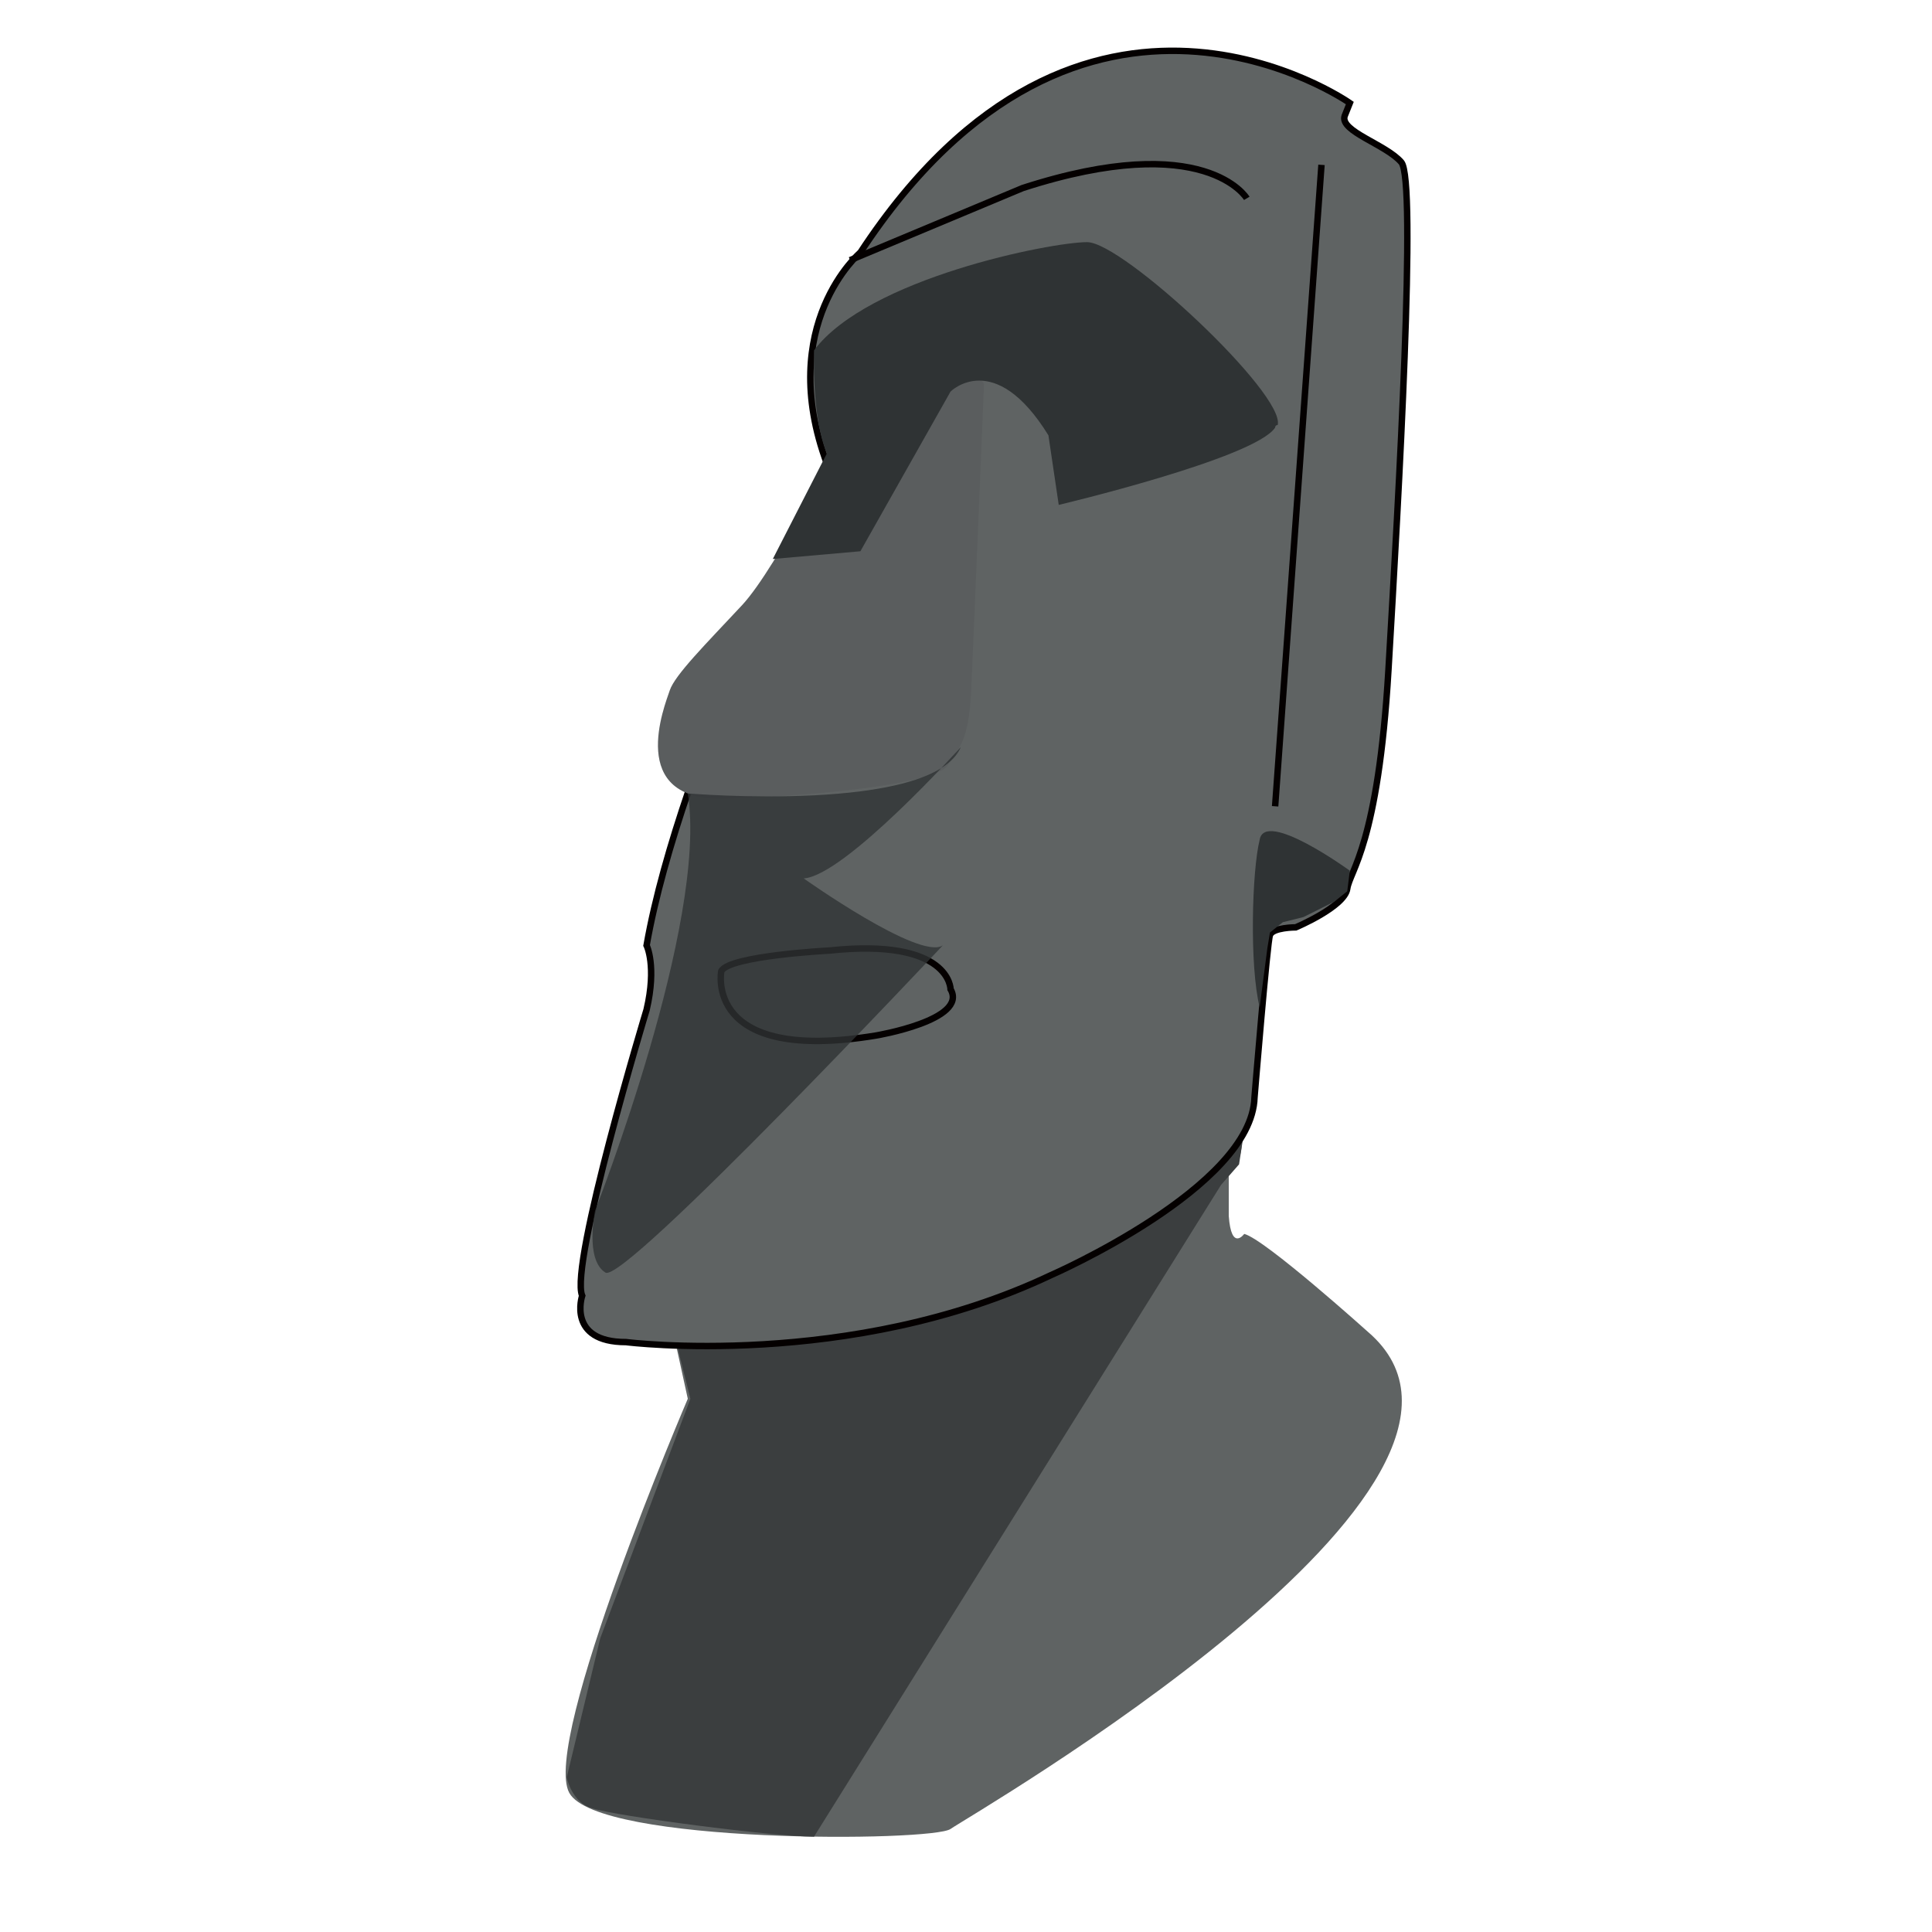
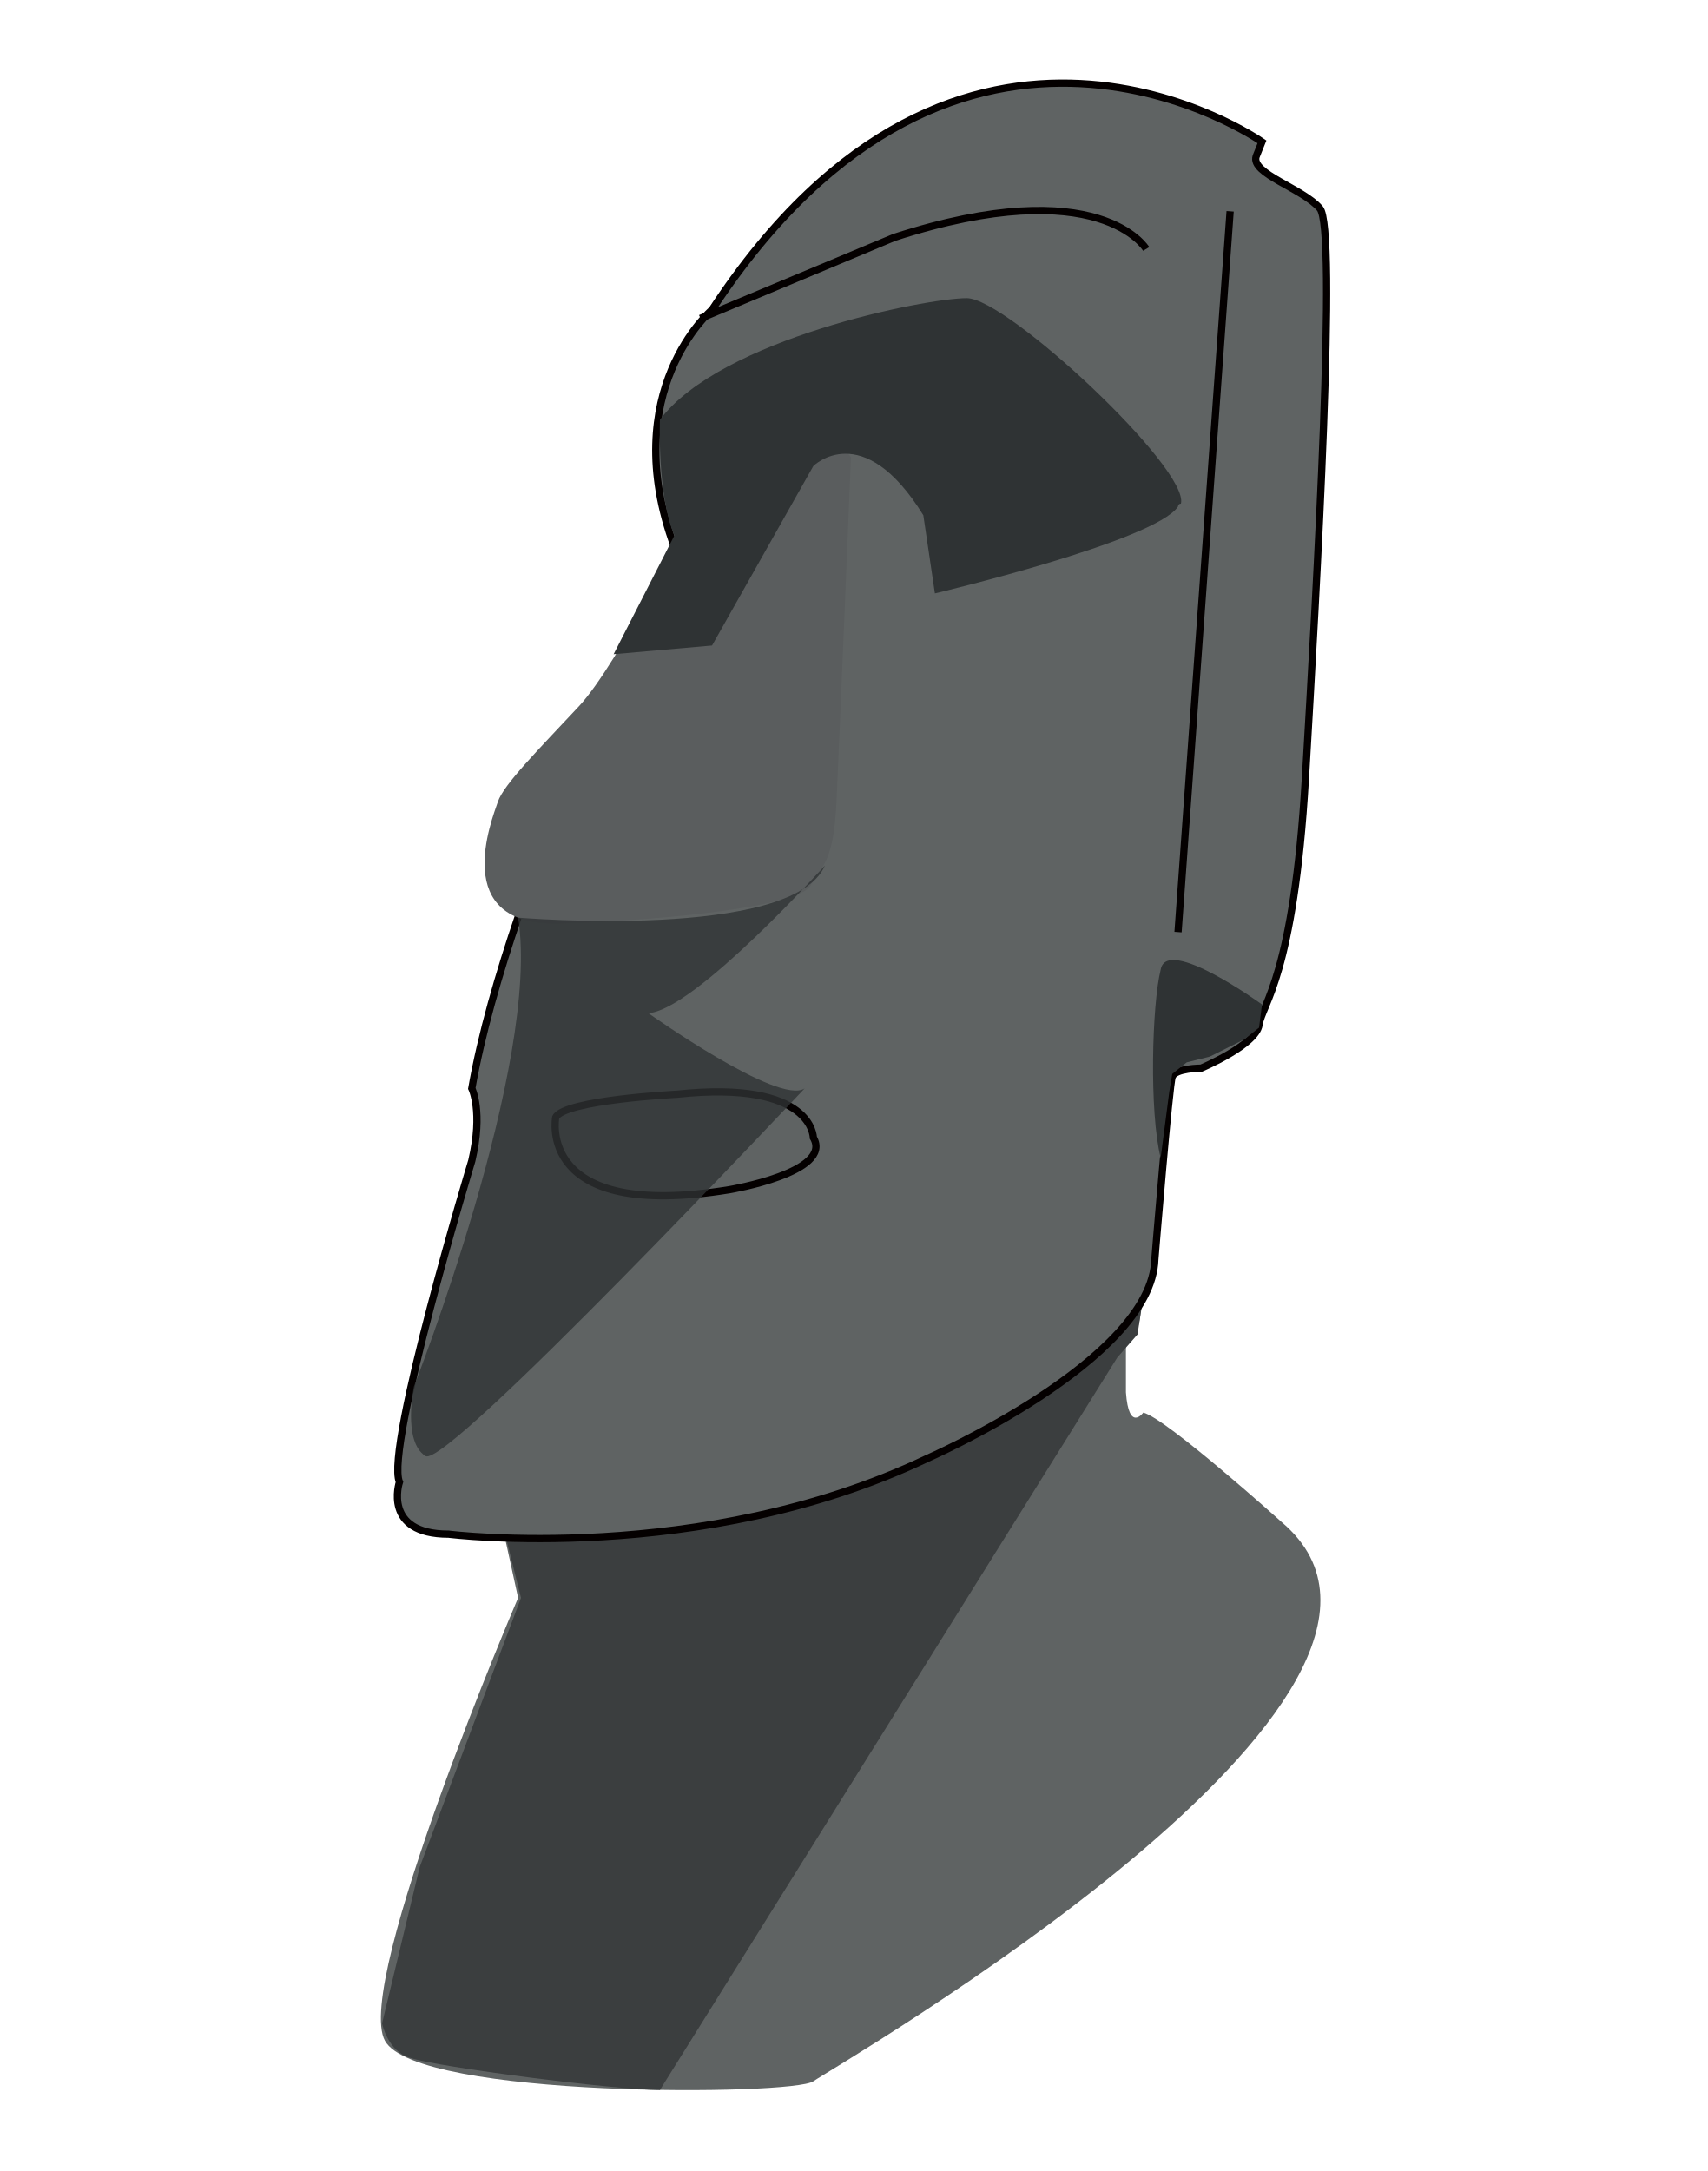
- <svg xmlns="http://www.w3.org/2000/svg" version="1.1" id="레이어_1" x="0px" y="0px" viewBox="0 0 75 75" style="enable-background:new 0 0 75 75;" xml:space="preserve">
+ <svg xmlns="http://www.w3.org/2000/svg" version="1.1" id="레이어_1" x="0px" y="0px" viewBox="0 0 59 75" style="enable-background:new 0 0 59 75;" xml:space="preserve">
  <style type="text/css">
	.st0{fill:#5F6363;}
	.st1{fill:#3B3E3F;}
	.st2{fill:#5F6363;stroke:#040000;stroke-width:0.25;stroke-miterlimit:10;}
	.st3{fill:#5A5D5E;}
	.st4{fill:#2F3334;}
	.st5{fill:none;stroke:#040000;stroke-width:0.25;stroke-miterlimit:10;}
- 	.st6{opacity:0.79;fill:#2F3334;}
+ 	.st6{opacity:0.79;fill:#2F3334;enable-background:new    ;}
</style>
  <g>
-     <path class="st0" d="M26,51.1l0.7,3.2c0,0-5.7,13.3-4.6,15.3c1.1,2,14.1,1.9,14.8,1.4c0.7-0.5,23.1-13.4,16.2-19.3   c0,0-4-3.6-4.8-3.8c0,0-0.5,0.7-0.6-0.7l0-1.6c0,0,0.8-0.5,0.4-2.3c-0.5-1.8-18.8,4.7-18.8,4.7L26,51.1z" />
-     <path class="st1" d="M31.6,71.3L47.4,46l0.7-0.8l0.2-1.3l-2,0.3l-8,3.3L28,51.4l-1.8,0.5l0.6,2.4l-3.5,9.3L22,69c0,0,0.2,1,1,1.2   C23.9,70.5,30,71.3,31.6,71.3z" />
-     <path class="st2" d="M52.4,4c0,0-10.4-7.3-19,5.8c0,0-3.3,2.8-1.3,8.2c0,0-5.7,11.3-7,18.7c0,0,0.4,0.8,0,2.5c0,0-3,9.9-2.5,11.1   c0,0-0.6,1.8,1.7,1.8c0,0,8.7,1.1,16.5-2.6c0,0,7.8-3.4,7.9-6.9c0,0,0.5-6.1,0.6-6.3c0.1-0.3,1-0.3,1-0.3s1.9-0.8,2-1.5   c0.1-0.7,1.2-1.7,1.6-8.5S55,7,54.4,6.3S52,5.1,52.2,4.5C52.4,4,52.4,4,52.4,4z" />
-     <path class="st3" d="M32.8,16.7c0,0-2.6,5.3-4,6.8c-1.4,1.5-2.6,2.7-2.8,3.3c-0.2,0.6-1.7,4.3,2.1,4.2s8.3-0.6,8.7-1.3   s0.8-0.8,0.9-2.9s0.5-11.9,0.5-11.9l-1.5-2.1l-1.3,1.3l-2.1,1.9L33,16.8L32.8,16.7z" />
-     <path class="st4" d="M30,21.7l3.4-0.3l3.5-6.2c0,0,1.7-1.7,3.8,1.7l0.4,2.7c0,0,7.6-1.8,8.4-3c0,0,0-0.1,0.1-0.1   c0.3-1.2-6-7.1-7.4-7.1s-8.5,1.4-10.6,4.2c0,0-0.1,2.6,0.5,4" />
-     <line class="st5" x1="49.5" y1="31.3" x2="51.3" y2="6.4" />
-     <path class="st5" d="M48.4,7.7c0,0-1.6-2.7-8.7-0.4L33,10.1" />
-     <path class="st4" d="M52.4,33.8c0,0-3.3-2.4-3.5-1.2c-0.3,1.2-0.4,4.9,0,6.5l0.3-2.3l0.1-0.6l0.5-0.4l0.8-0.2l1.2-0.6l0.5-0.4   L52.4,33.8z" />
-     <path class="st5" d="M28,37.7c0,0-0.7,3.6,6,2.5c0,0,3.6-0.6,2.9-1.8c0,0,0-2-4.7-1.5C32.2,36.9,28.3,37.1,28,37.7z" />
-     <path class="st6" d="M26.7,30.8c0,0,9.5,0.8,10.6-1.8c0,0-4.5,5-6.1,5.1c0,0,4.5,3.2,5.4,2.6c0,0-12.4,13.2-13.1,12.7   c-0.8-0.5-0.4-2.4-0.4-2.4S27.5,35.8,26.7,30.8z" />
+     <path class="st0" d="M17.2,52l0.7,3.2c0,0-5.7,13.3-4.6,15.3s14.1,1.9,14.8,1.4s23.1-13.4,16.2-19.3c0,0-4-3.6-4.8-3.8   c0,0-0.5,0.7-0.6-0.7v-1.6c0,0,0.8-0.5,0.4-2.3c-0.5-1.8-18.8,4.7-18.8,4.7L17.2,52z" />
+     <path class="st1" d="M22.8,72.2l15.8-25.3l0.7-0.8l0.2-1.3l-2,0.3l-8,3.3l-10.3,3.9l-1.8,0.5l0.6,2.4l-3.5,9.3l-1.3,5.4   c0,0,0.2,1,1,1.2C15.1,71.4,21.2,72.2,22.8,72.2z" />
+     <path class="st2" d="M43.6,4.9c0,0-10.4-7.3-19,5.8c0,0-3.3,2.8-1.3,8.2c0,0-5.7,11.3-7,18.7c0,0,0.4,0.8,0,2.5c0,0-3,9.9-2.5,11.1   c0,0-0.6,1.8,1.7,1.8c0,0,8.7,1.1,16.5-2.6c0,0,7.8-3.4,7.9-6.9c0,0,0.5-6.1,0.6-6.3c0.1-0.3,1-0.3,1-0.3s1.9-0.8,2-1.5   s1.2-1.7,1.6-8.5s1.1-19,0.5-19.7S43.2,6,43.4,5.4C43.6,4.9,43.6,4.9,43.6,4.9z" />
+     <path class="st3" d="M24,17.6c0,0-2.6,5.3-4,6.8s-2.6,2.7-2.8,3.3c-0.2,0.6-1.7,4.3,2.1,4.2s8.3-0.6,8.7-1.3s0.8-0.8,0.9-2.9   s0.5-11.9,0.5-11.9l-1.5-2.1L26.6,15l-2.1,1.9l-0.3,0.8L24,17.6z" />
+     <path class="st4" d="M21.2,22.6l3.4-0.3l3.5-6.2c0,0,1.7-1.7,3.8,1.7l0.4,2.7c0,0,7.6-1.8,8.4-3c0,0,0-0.1,0.1-0.1   c0.3-1.2-6-7.1-7.4-7.1s-8.5,1.4-10.6,4.2c0,0-0.1,2.6,0.5,4" />
+     <line class="st5" x1="40.7" y1="32.2" x2="42.5" y2="7.3" />
+     <path class="st5" d="M39.6,8.6c0,0-1.6-2.7-8.7-0.4L24.2,11" />
+     <path class="st4" d="M43.6,34.7c0,0-3.3-2.4-3.5-1.2c-0.3,1.2-0.4,4.9,0,6.5l0.3-2.3l0.1-0.6l0.5-0.4l0.8-0.2l1.2-0.6l0.5-0.4   L43.6,34.7z" />
+     <path class="st5" d="M19.2,38.6c0,0-0.7,3.6,6,2.5c0,0,3.6-0.6,2.9-1.8c0,0,0-2-4.7-1.5C23.4,37.8,19.5,38,19.2,38.6z" />
+     <path class="st6" d="M17.9,31.7c0,0,9.5,0.8,10.6-1.8c0,0-4.5,5-6.1,5.1c0,0,4.5,3.2,5.4,2.6c0,0-12.4,13.2-13.1,12.7   c-0.8-0.5-0.4-2.4-0.4-2.4S18.7,36.7,17.9,31.7z" />
  </g>
</svg>
